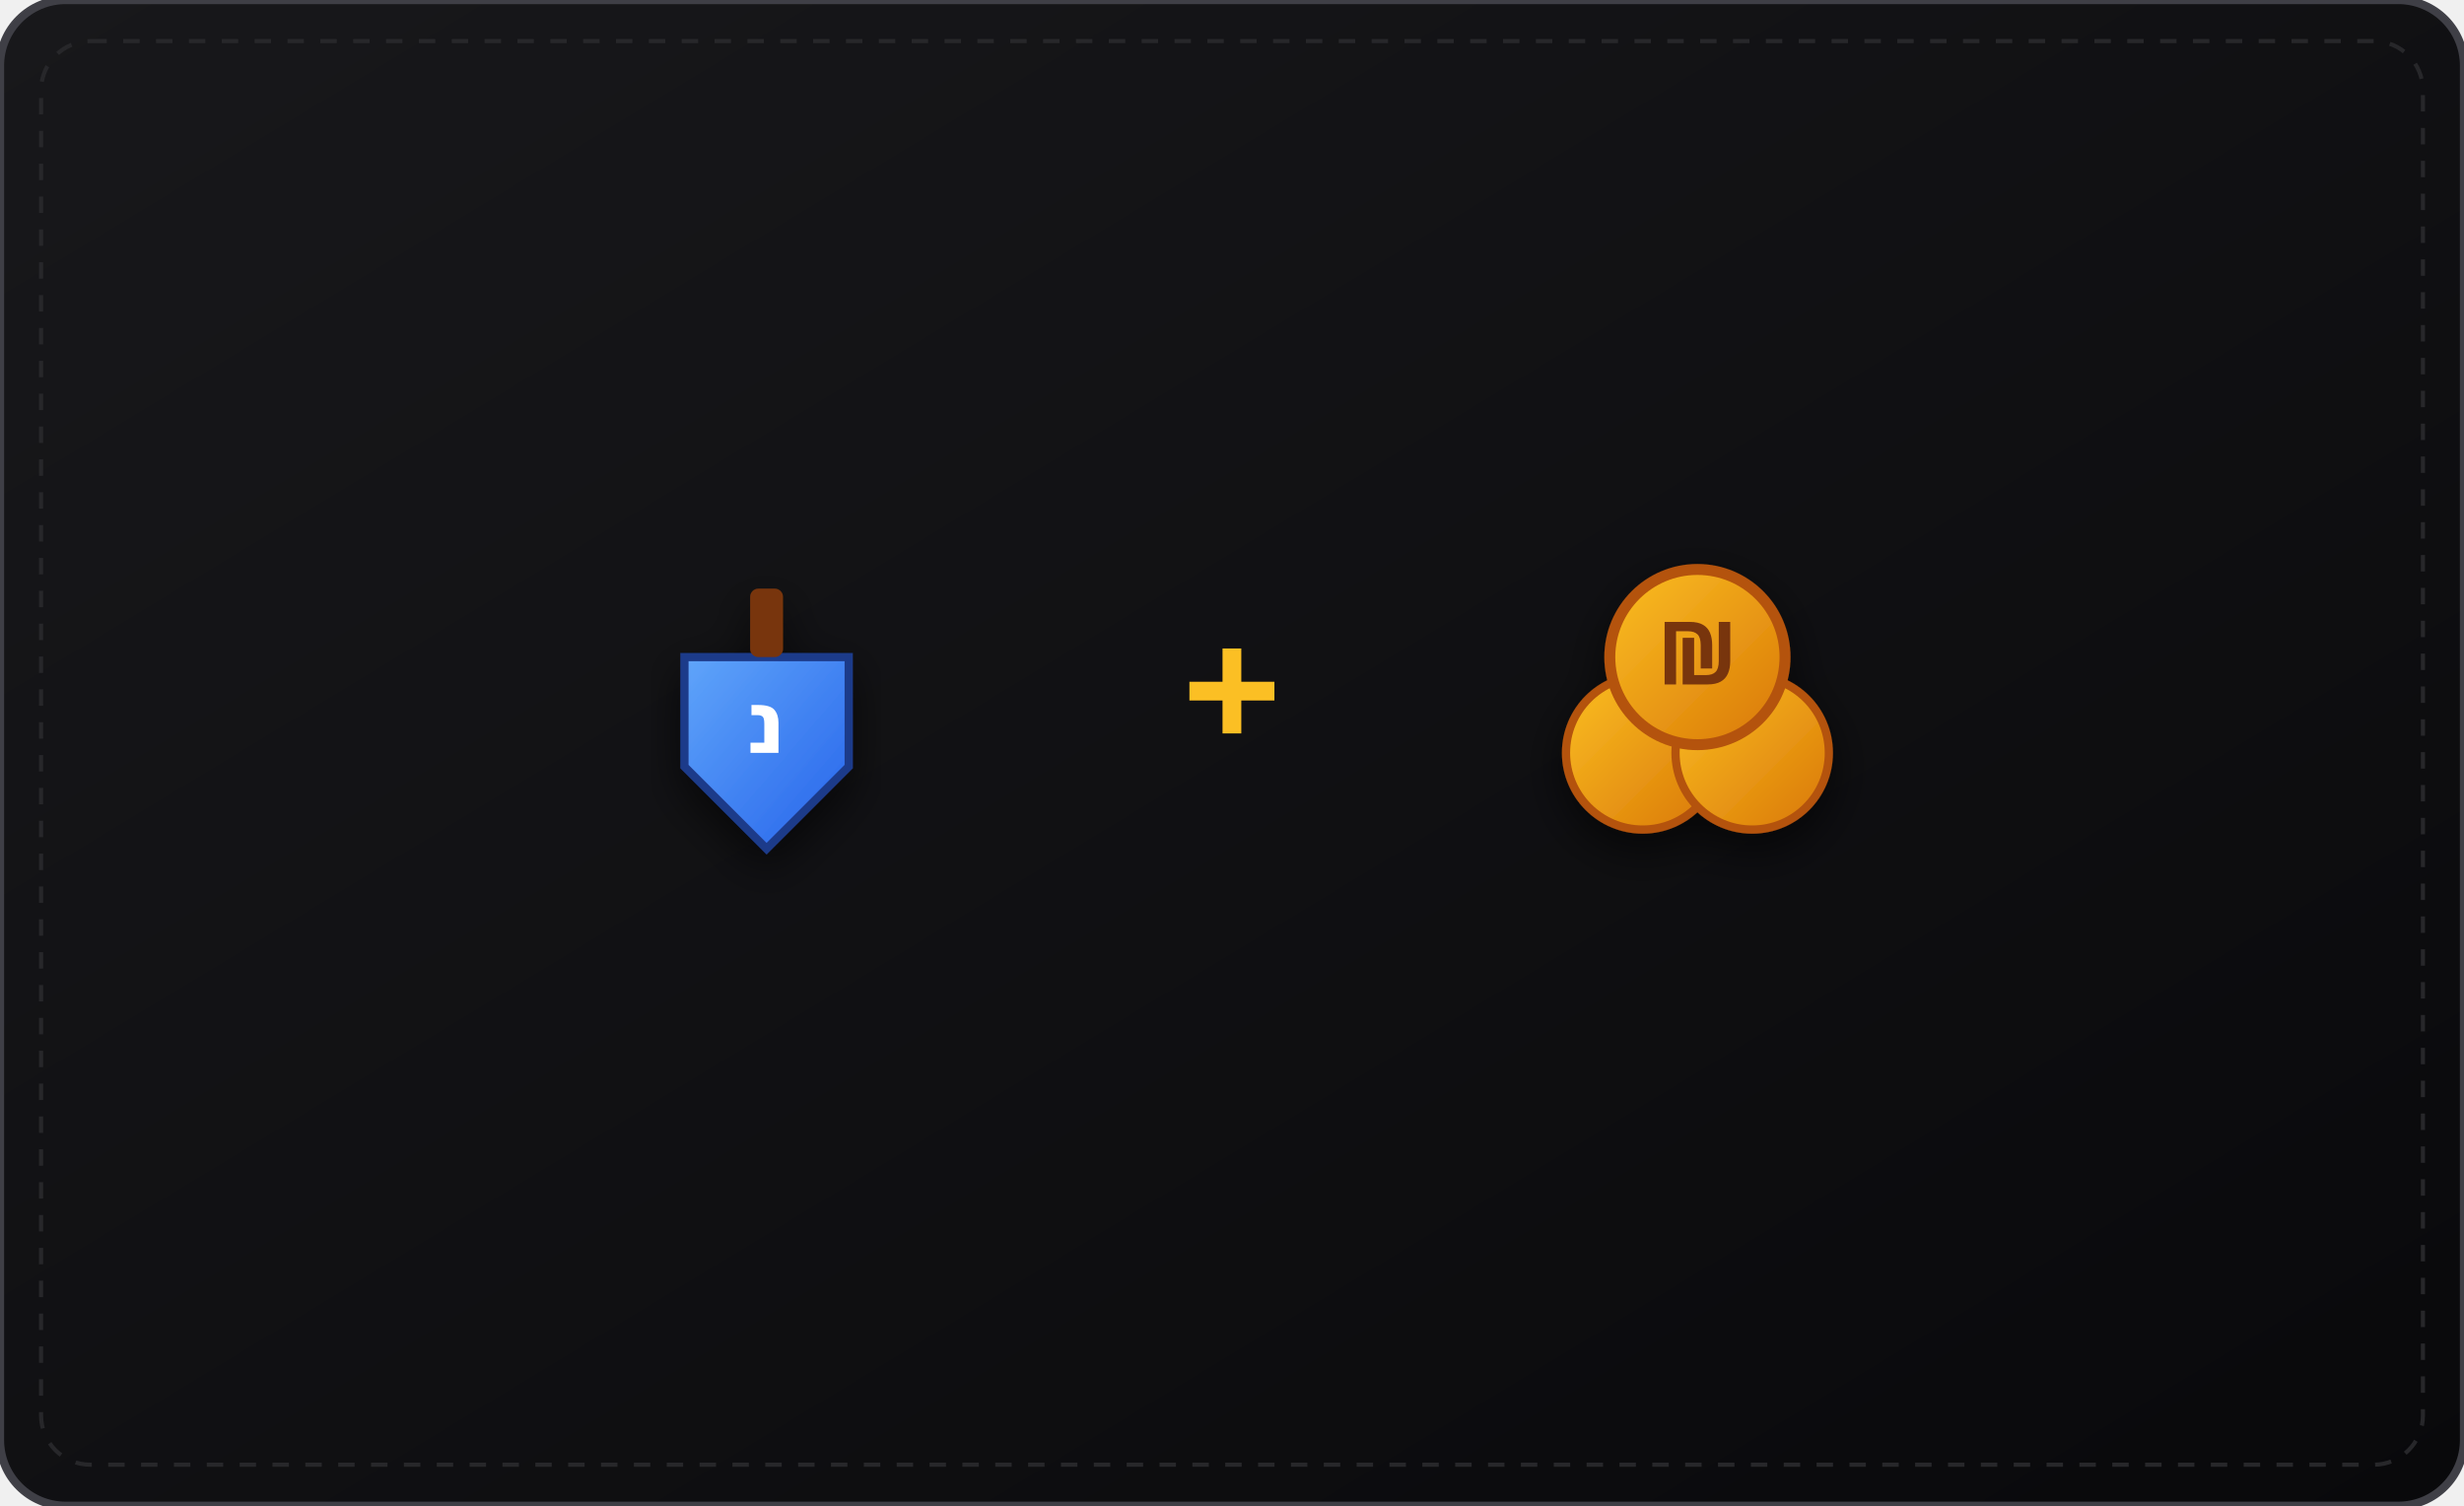
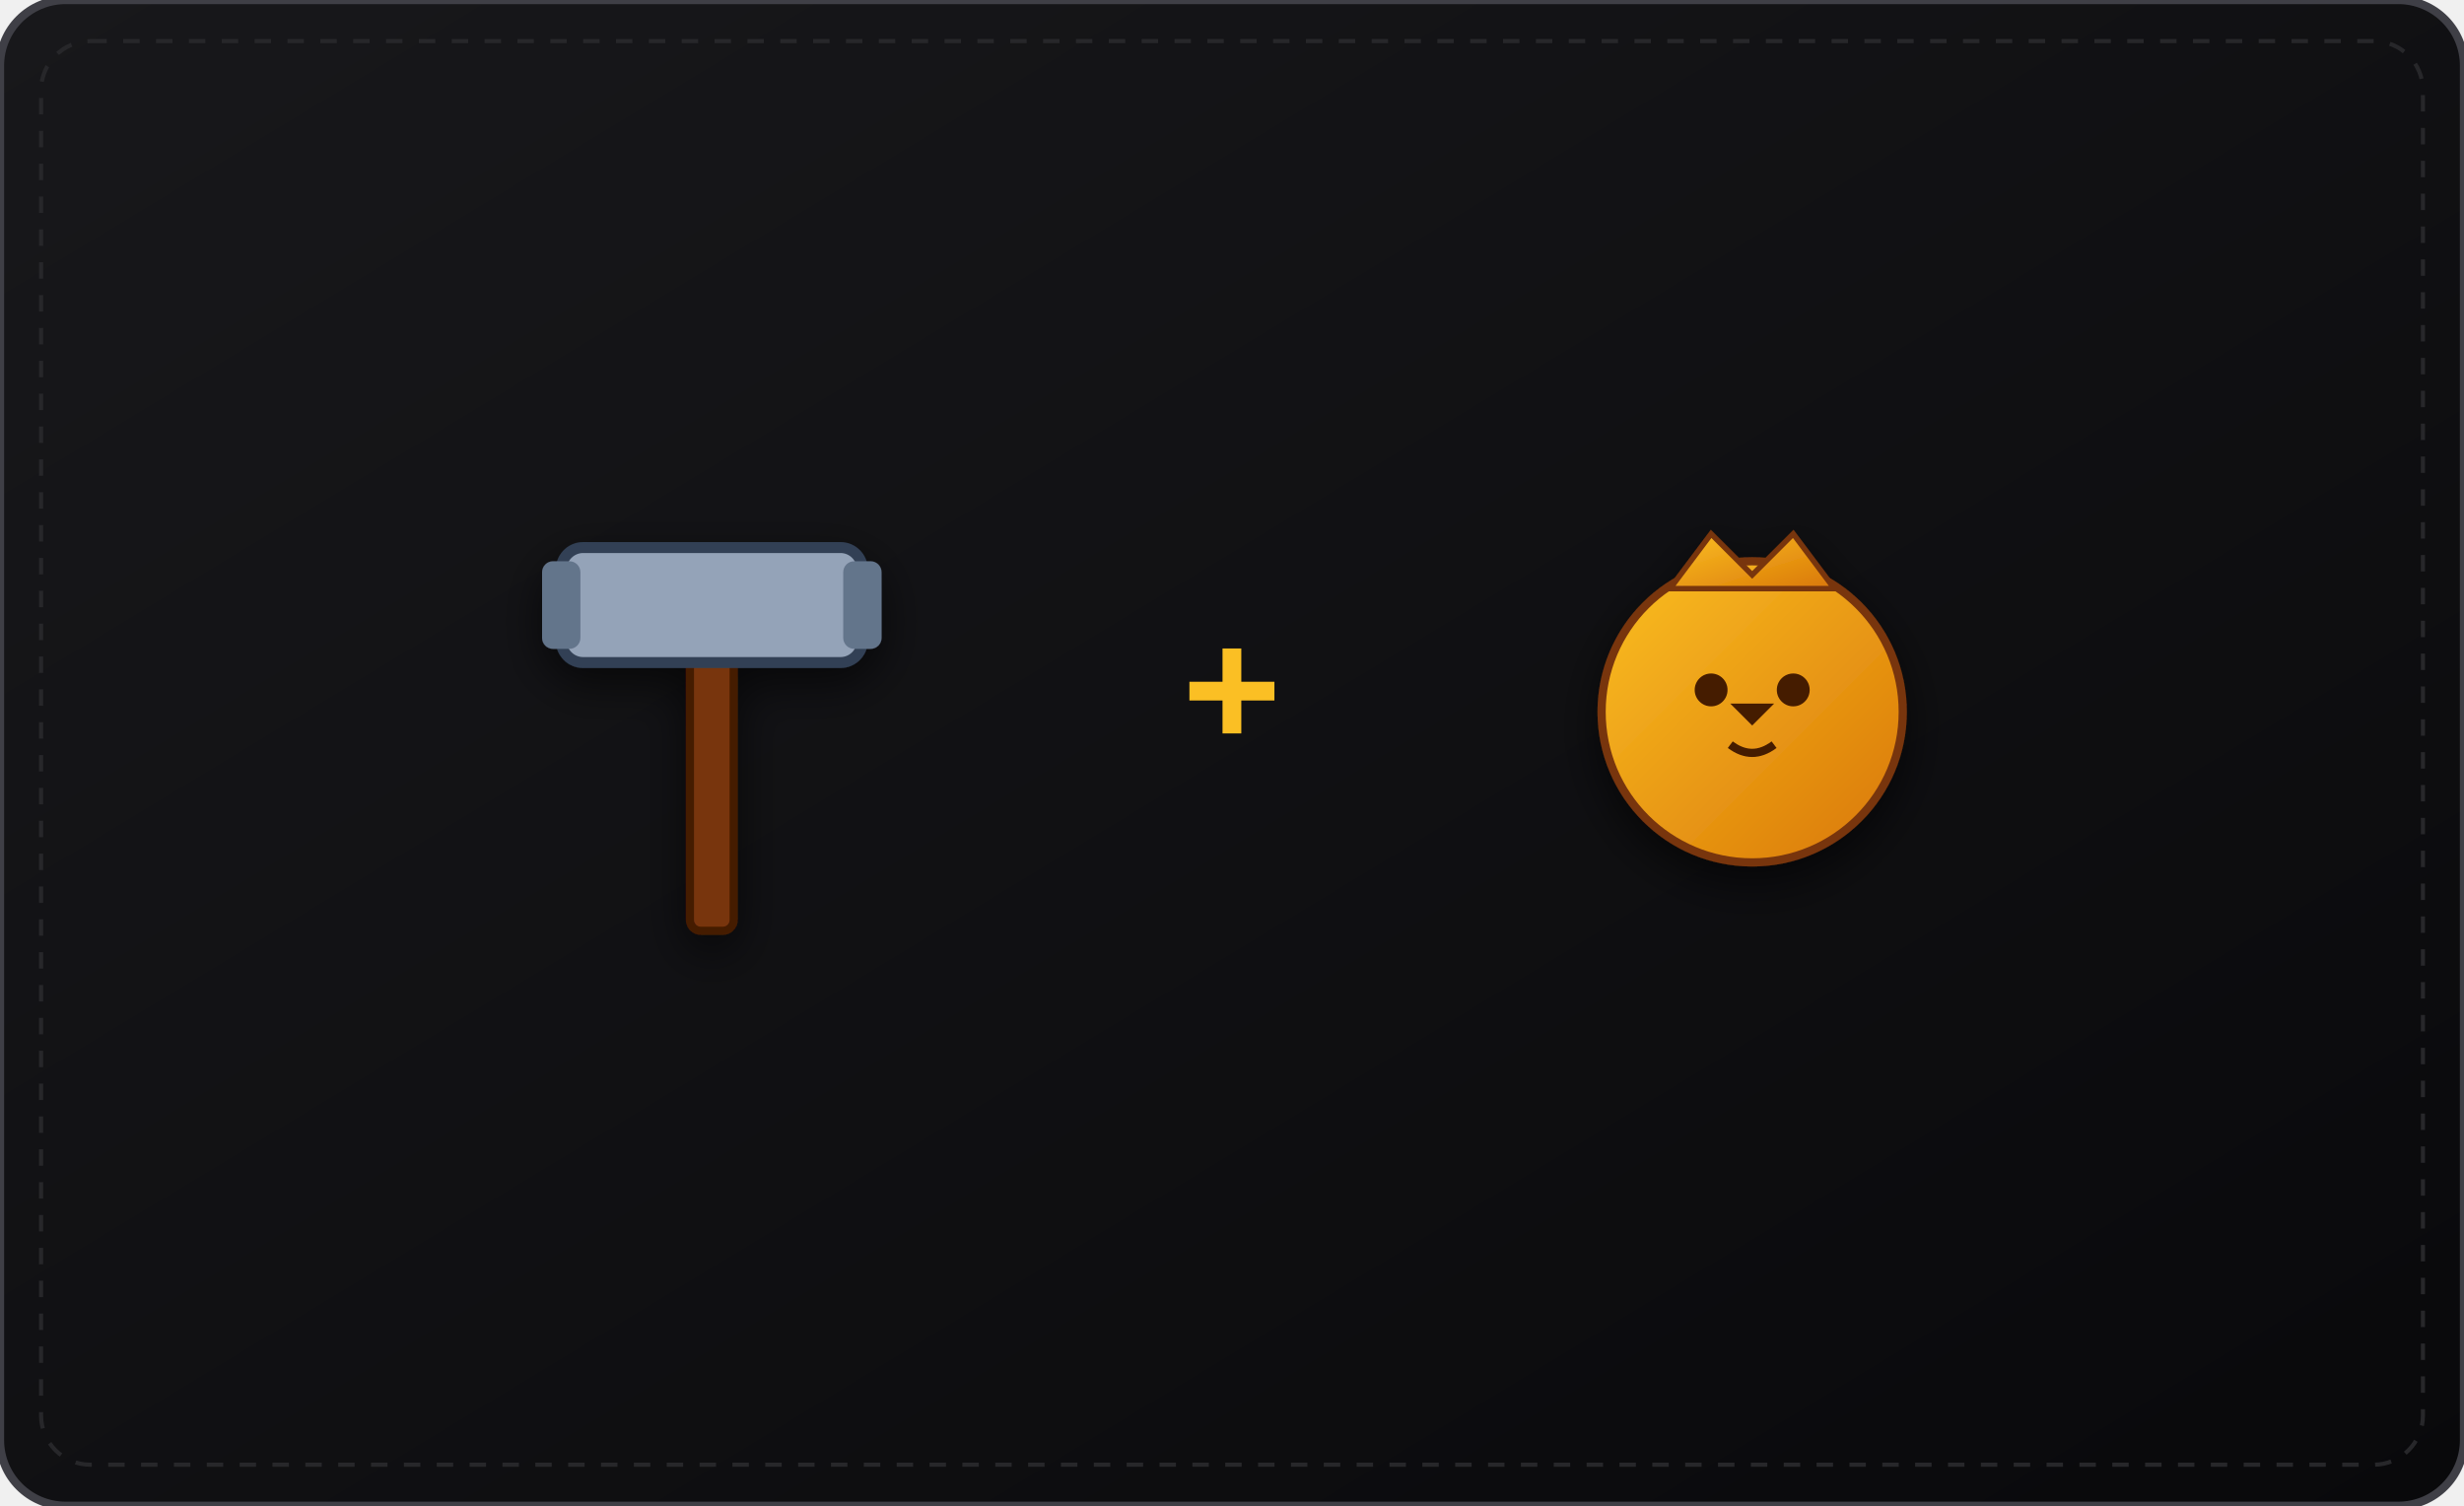
<svg xmlns="http://www.w3.org/2000/svg" viewBox="0 0 900 550" width="100%" height="100%" class="rebus-svg">
  <defs>
    <linearGradient id="bgGrad" x1="0%" y1="0%" x2="100%" y2="100%">
      <stop offset="0%" stop-color="#18181b" />
      <stop offset="100%" stop-color="#09090b" />
    </linearGradient>
    <linearGradient id="cardGrad" x1="0%" y1="0%" x2="0%" y2="100%">
      <stop offset="0%" stop-color="#27272a" />
      <stop offset="100%" stop-color="#18181b" />
    </linearGradient>
    <linearGradient id="goldGrad" x1="0%" y1="0%" x2="100%" y2="100%">
      <stop offset="0%" stop-color="#fbbf24" />
      <stop offset="100%" stop-color="#d97706" />
    </linearGradient>
    <linearGradient id="blueGrad" x1="0%" y1="0%" x2="100%" y2="100%">
      <stop offset="0%" stop-color="#60a5fa" />
      <stop offset="100%" stop-color="#2563eb" />
    </linearGradient>
    <linearGradient id="cyanGrad" x1="0%" y1="0%" x2="100%" y2="100%">
      <stop offset="0%" stop-color="#38bdf8" />
      <stop offset="100%" stop-color="#0284c7" />
    </linearGradient>
    <linearGradient id="redGrad" x1="0%" y1="0%" x2="100%" y2="100%">
      <stop offset="0%" stop-color="#f87171" />
      <stop offset="100%" stop-color="#dc2626" />
    </linearGradient>
    <linearGradient id="greenGrad" x1="0%" y1="0%" x2="100%" y2="100%">
      <stop offset="0%" stop-color="#34d399" />
      <stop offset="100%" stop-color="#059669" />
    </linearGradient>
    <linearGradient id="purpleGrad" x1="0%" y1="0%" x2="100%" y2="100%">
      <stop offset="0%" stop-color="#c084fc" />
      <stop offset="100%" stop-color="#7e22ce" />
    </linearGradient>
    <filter id="shadow" x="-20%" y="-20%" width="140%" height="140%">
      <feDropShadow dx="0" dy="6" stdDeviation="8" flood-color="#000" flood-opacity="0.6" />
    </filter>
  </defs>
  <rect width="900" height="550" rx="24" fill="url(#bgGrad)" stroke="#3f3f46" stroke-width="3" />
  <rect x="15" y="15" width="870" height="520" rx="18" fill="none" stroke="#27272a" stroke-width="1.5" stroke-dasharray="6 6" />
-   <g transform="translate(620, 260)" filter="url(#shadow)">
-     <circle cx="-20" cy="15" r="28" fill="url(#goldGrad)" stroke="#b45309" stroke-width="3" />
-     <circle cx="20" cy="15" r="28" fill="url(#goldGrad)" stroke="#b45309" stroke-width="3" />
-     <circle cx="0" cy="-20" r="32" fill="url(#goldGrad)" stroke="#b45309" stroke-width="4" />
-     <text x="0" y="-10" font-family="system-ui" font-size="32" font-weight="900" fill="#78350f" text-anchor="middle">₪</text>
+   <g transform="translate(640, 260)" filter="url(#shadow)">
+     <circle cx="0" cy="0" r="55" fill="url(#goldGrad)" stroke="#78350f" stroke-width="3" />
+     <circle cx="-15" cy="-8" r="6" fill="#451a03" />
+     <circle cx="15" cy="-8" r="6" fill="#451a03" />
+     <polygon points="0,5 -8,-3 8,-3" fill="#451a03" />
+     <path d="M-8,12 Q0,18 8,12" stroke="#451a03" stroke-width="3" fill="none" />
+     <polygon points="-30,-45 -15,-65 0,-50 15,-65 30,-45" fill="url(#goldGrad)" stroke="#78350f" stroke-width="2" />
  </g>
  <text x="450" y="275" font-family="system-ui, sans-serif" font-size="64" font-weight="900" fill="#fbbf24" text-anchor="middle">+</text>
-   <g transform="translate(280, 260)" filter="url(#shadow)">
-     <path d="M-30,-20 L30,-20 L30,20 L0,50 L-30,20 Z" fill="url(#blueGrad)" stroke="#1e3a8a" stroke-width="3" />
-     <rect x="-6" y="-45" width="12" height="25" rx="3" fill="#78350f" />
-     <text x="0" y="15" font-family="Rubik, sans-serif" font-size="32" font-weight="900" fill="#ffffff" text-anchor="middle">נ</text>
+   <g transform="translate(260, 260)" filter="url(#shadow)">
+     <rect x="-8" y="-30" width="16" height="110" rx="4" fill="#78350f" stroke="#451a03" stroke-width="3" />
+     <rect x="-55" y="-60" width="110" height="42" rx="8" fill="#94a3b8" stroke="#334155" stroke-width="4" />
+     <rect x="-62" y="-55" width="14" height="32" rx="4" fill="#64748b" />
+     <rect x="48" y="-55" width="14" height="32" rx="4" fill="#64748b" />
  </g>
</svg>
